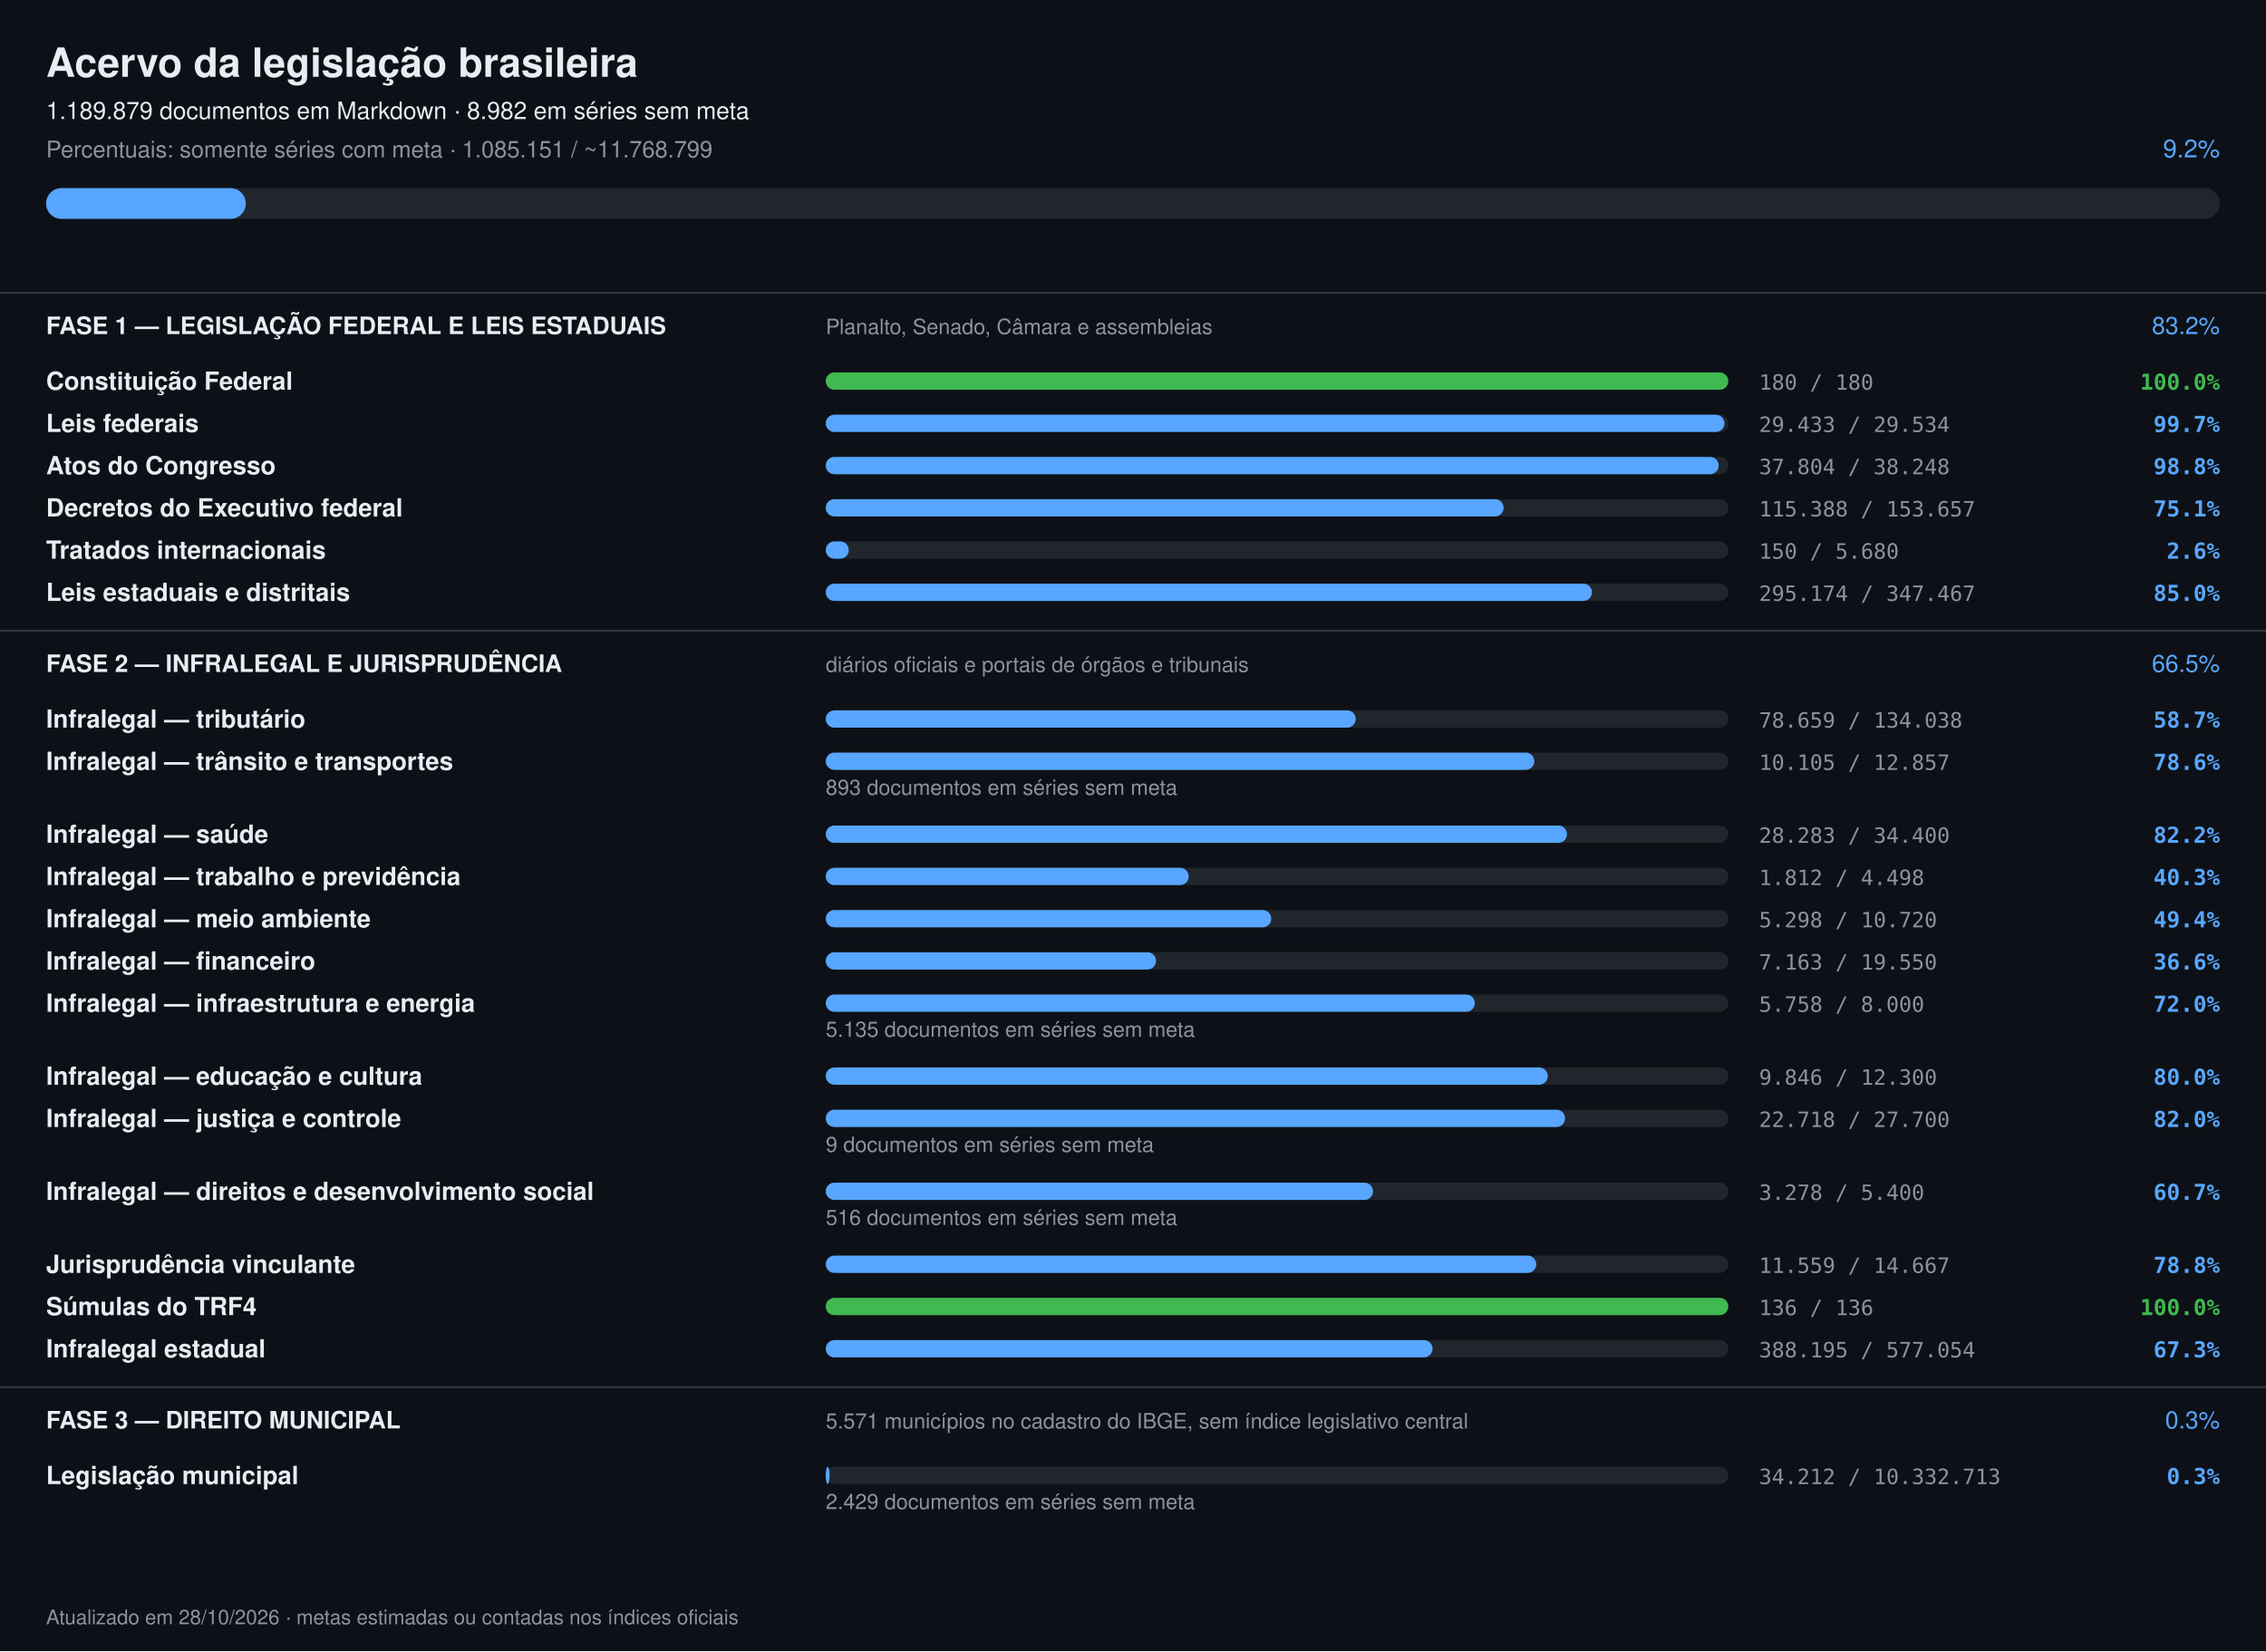
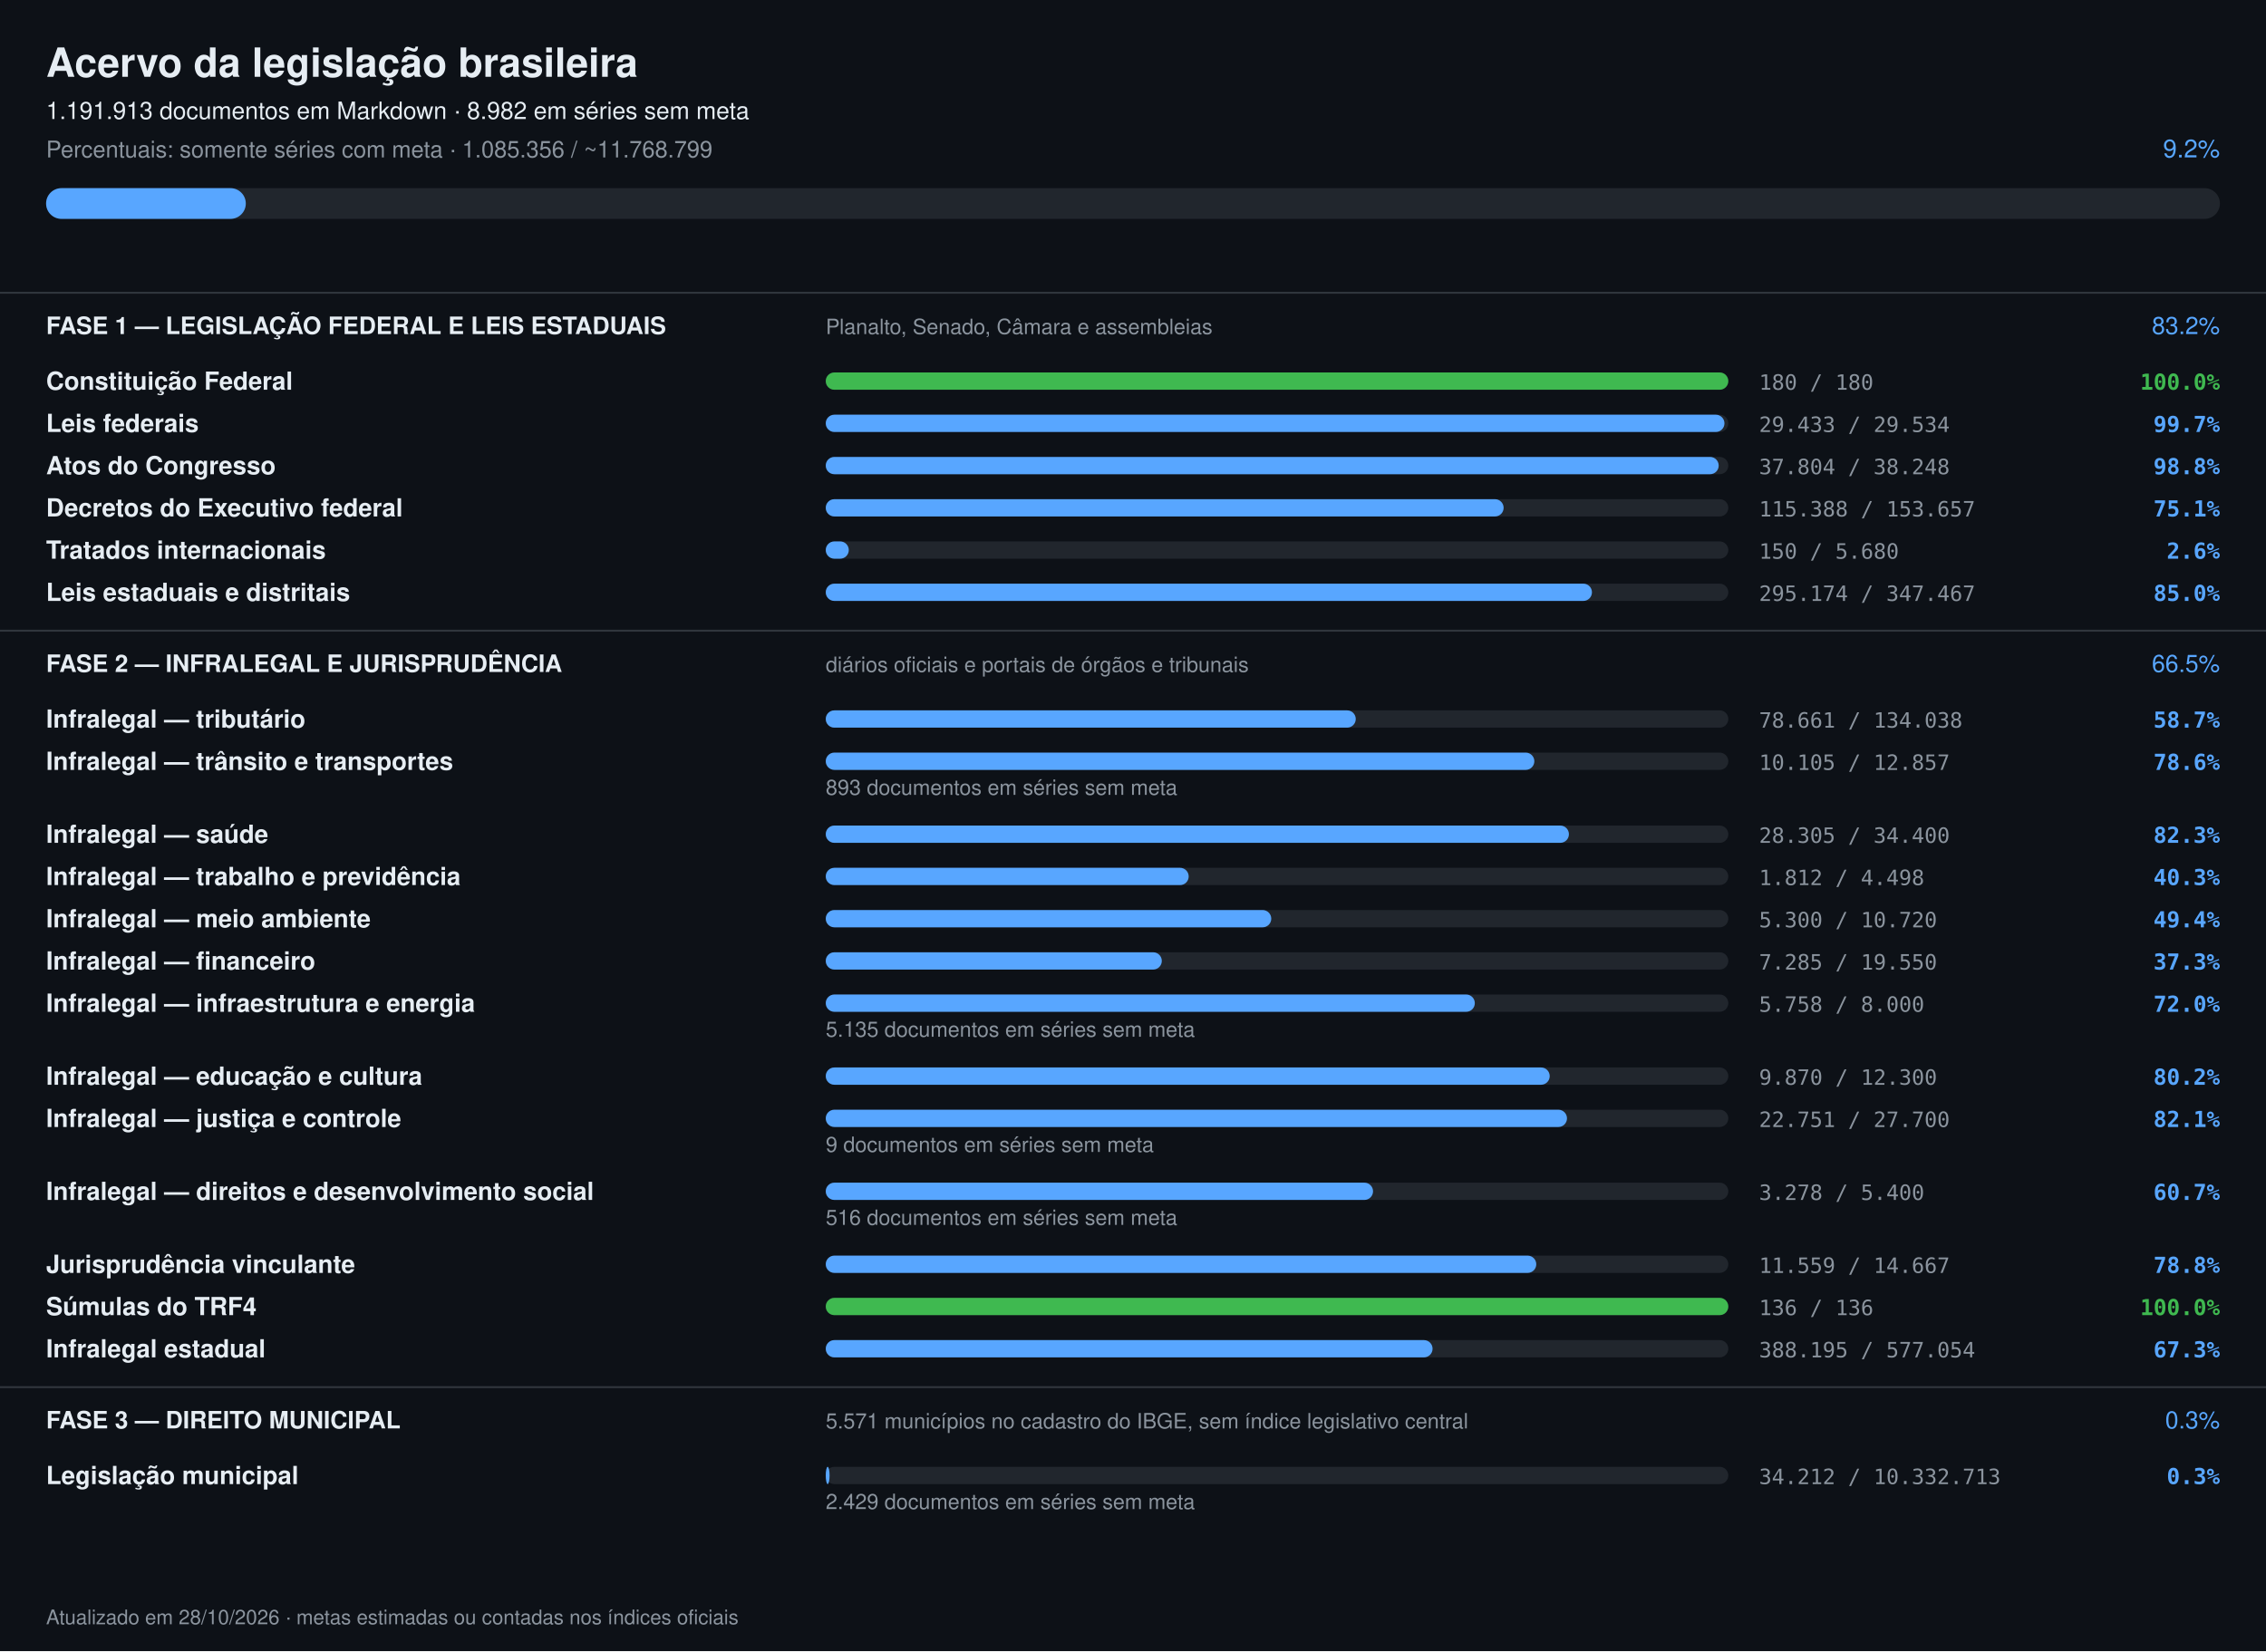
<svg xmlns="http://www.w3.org/2000/svg" width="1180" height="860" viewBox="0 0 1180 860" font-family="-apple-system,Segoe UI,Helvetica,Arial,sans-serif">
  <rect width="1180" height="860" fill="#0d1117" />
  <text x="24" y="40" font-size="21" font-weight="700" fill="#e6edf3">Acervo da legislação brasileira</text>
-   <text x="24" y="62" font-size="12.5" fill="#e6edf3">1.189.879 documentos em Markdown · 8.982 em séries sem meta</text>
-   <text x="24" y="82" font-size="12" fill="#8b949e">Percentuais: somente séries com meta · 1.085.151 / ~11.768.799</text>
+   <text x="24" y="62" font-size="12.5" fill="#e6edf3">1.191.913 documentos em Markdown · 8.982 em séries sem meta</text>
+   <text x="24" y="82" font-size="12" fill="#8b949e">Percentuais: somente séries com meta · 1.085.356 / ~11.768.799</text>
  <text x="1156" y="82" font-size="13" text-anchor="end" fill="#58a6ff">9.2%</text>
  <rect x="24" y="98" width="1132" height="16" rx="8" fill="#21262d" />
  <rect x="24" y="98" width="104" height="16" rx="8" fill="#58a6ff" />
  <rect x="0" y="152" width="1180" height="1" fill="#30363d" />
  <text x="24" y="174" font-size="12.5" font-weight="700" fill="#e6edf3">FASE 1 — LEGISLAÇÃO FEDERAL E LEIS ESTADUAIS</text>
  <text x="430" y="174" font-size="11" fill="#8b949e">Planalto, Senado, Câmara e assembleias</text>
  <text x="1156" y="174" font-size="12.5" text-anchor="end" fill="#58a6ff">83.2%</text>
  <text x="24" y="203" font-size="13" font-weight="600" fill="#e6edf3">Constituição Federal</text>
  <rect x="430" y="194" width="470" height="9" rx="4.5" fill="#21262d" />
  <rect x="430" y="194" width="470" height="9" rx="4.5" fill="#3fb950" />
  <text x="916" y="203" font-size="11" fill="#8b949e" font-family="ui-monospace,monospace">180 / 180</text>
  <text x="1156" y="203" font-size="11.5" text-anchor="end" font-weight="600" fill="#3fb950" font-family="ui-monospace,monospace">100.0%</text>
  <text x="24" y="225" font-size="13" font-weight="600" fill="#e6edf3">Leis federais</text>
  <rect x="430" y="216" width="470" height="9" rx="4.5" fill="#21262d" />
  <rect x="430" y="216" width="468" height="9" rx="4.5" fill="#58a6ff" />
  <text x="916" y="225" font-size="11" fill="#8b949e" font-family="ui-monospace,monospace">29.433 / 29.534</text>
  <text x="1156" y="225" font-size="11.5" text-anchor="end" font-weight="600" fill="#58a6ff" font-family="ui-monospace,monospace">99.7%</text>
  <text x="24" y="247" font-size="13" font-weight="600" fill="#e6edf3">Atos do Congresso</text>
  <rect x="430" y="238" width="470" height="9" rx="4.5" fill="#21262d" />
  <rect x="430" y="238" width="465" height="9" rx="4.5" fill="#58a6ff" />
  <text x="916" y="247" font-size="11" fill="#8b949e" font-family="ui-monospace,monospace">37.804 / 38.248</text>
  <text x="1156" y="247" font-size="11.5" text-anchor="end" font-weight="600" fill="#58a6ff" font-family="ui-monospace,monospace">98.8%</text>
  <text x="24" y="269" font-size="13" font-weight="600" fill="#e6edf3">Decretos do Executivo federal</text>
  <rect x="430" y="260" width="470" height="9" rx="4.5" fill="#21262d" />
  <rect x="430" y="260" width="353" height="9" rx="4.5" fill="#58a6ff" />
  <text x="916" y="269" font-size="11" fill="#8b949e" font-family="ui-monospace,monospace">115.388 / 153.657</text>
  <text x="1156" y="269" font-size="11.5" text-anchor="end" font-weight="600" fill="#58a6ff" font-family="ui-monospace,monospace">75.1%</text>
  <text x="24" y="291" font-size="13" font-weight="600" fill="#e6edf3">Tratados internacionais</text>
  <rect x="430" y="282" width="470" height="9" rx="4.5" fill="#21262d" />
  <rect x="430" y="282" width="12" height="9" rx="4.5" fill="#58a6ff" />
  <text x="916" y="291" font-size="11" fill="#8b949e" font-family="ui-monospace,monospace">150 / 5.680</text>
  <text x="1156" y="291" font-size="11.5" text-anchor="end" font-weight="600" fill="#58a6ff" font-family="ui-monospace,monospace">2.6%</text>
  <text x="24" y="313" font-size="13" font-weight="600" fill="#e6edf3">Leis estaduais e distritais</text>
  <rect x="430" y="304" width="470" height="9" rx="4.5" fill="#21262d" />
  <rect x="430" y="304" width="399" height="9" rx="4.5" fill="#58a6ff" />
  <text x="916" y="313" font-size="11" fill="#8b949e" font-family="ui-monospace,monospace">295.174 / 347.467</text>
  <text x="1156" y="313" font-size="11.5" text-anchor="end" font-weight="600" fill="#58a6ff" font-family="ui-monospace,monospace">85.0%</text>
  <rect x="0" y="328" width="1180" height="1" fill="#30363d" />
  <text x="24" y="350" font-size="12.5" font-weight="700" fill="#e6edf3">FASE 2 — INFRALEGAL E JURISPRUDÊNCIA</text>
  <text x="430" y="350" font-size="11" fill="#8b949e">diários oficiais e portais de órgãos e tribunais</text>
  <text x="1156" y="350" font-size="12.5" text-anchor="end" fill="#58a6ff">66.5%</text>
  <text x="24" y="379" font-size="13" font-weight="600" fill="#e6edf3">Infralegal — tributário</text>
  <rect x="430" y="370" width="470" height="9" rx="4.5" fill="#21262d" />
  <rect x="430" y="370" width="276" height="9" rx="4.5" fill="#58a6ff" />
-   <text x="916" y="379" font-size="11" fill="#8b949e" font-family="ui-monospace,monospace">78.659 / 134.038</text>
+   <text x="916" y="379" font-size="11" fill="#8b949e" font-family="ui-monospace,monospace">78.661 / 134.038</text>
  <text x="1156" y="379" font-size="11.5" text-anchor="end" font-weight="600" fill="#58a6ff" font-family="ui-monospace,monospace">58.7%</text>
  <text x="24" y="401" font-size="13" font-weight="600" fill="#e6edf3">Infralegal — trânsito e transportes</text>
  <rect x="430" y="392" width="470" height="9" rx="4.5" fill="#21262d" />
  <rect x="430" y="392" width="369" height="9" rx="4.5" fill="#58a6ff" />
  <text x="916" y="401" font-size="11" fill="#8b949e" font-family="ui-monospace,monospace">10.105 / 12.857</text>
  <text x="1156" y="401" font-size="11.5" text-anchor="end" font-weight="600" fill="#58a6ff" font-family="ui-monospace,monospace">78.6%</text>
  <text x="430" y="414" font-size="11" fill="#8b949e">893 documentos em séries sem meta</text>
  <text x="24" y="439" font-size="13" font-weight="600" fill="#e6edf3">Infralegal — saúde</text>
  <rect x="430" y="430" width="470" height="9" rx="4.5" fill="#21262d" />
-   <rect x="430" y="430" width="386" height="9" rx="4.5" fill="#58a6ff" />
-   <text x="916" y="439" font-size="11" fill="#8b949e" font-family="ui-monospace,monospace">28.283 / 34.400</text>
-   <text x="1156" y="439" font-size="11.5" text-anchor="end" font-weight="600" fill="#58a6ff" font-family="ui-monospace,monospace">82.2%</text>
+   <rect x="430" y="430" width="387" height="9" rx="4.5" fill="#58a6ff" />
+   <text x="916" y="439" font-size="11" fill="#8b949e" font-family="ui-monospace,monospace">28.305 / 34.400</text>
+   <text x="1156" y="439" font-size="11.5" text-anchor="end" font-weight="600" fill="#58a6ff" font-family="ui-monospace,monospace">82.3%</text>
  <text x="24" y="461" font-size="13" font-weight="600" fill="#e6edf3">Infralegal — trabalho e previdência</text>
  <rect x="430" y="452" width="470" height="9" rx="4.5" fill="#21262d" />
  <rect x="430" y="452" width="189" height="9" rx="4.5" fill="#58a6ff" />
  <text x="916" y="461" font-size="11" fill="#8b949e" font-family="ui-monospace,monospace">1.812 / 4.498</text>
  <text x="1156" y="461" font-size="11.5" text-anchor="end" font-weight="600" fill="#58a6ff" font-family="ui-monospace,monospace">40.3%</text>
  <text x="24" y="483" font-size="13" font-weight="600" fill="#e6edf3">Infralegal — meio ambiente</text>
  <rect x="430" y="474" width="470" height="9" rx="4.5" fill="#21262d" />
  <rect x="430" y="474" width="232" height="9" rx="4.5" fill="#58a6ff" />
-   <text x="916" y="483" font-size="11" fill="#8b949e" font-family="ui-monospace,monospace">5.298 / 10.720</text>
+   <text x="916" y="483" font-size="11" fill="#8b949e" font-family="ui-monospace,monospace">5.300 / 10.720</text>
  <text x="1156" y="483" font-size="11.5" text-anchor="end" font-weight="600" fill="#58a6ff" font-family="ui-monospace,monospace">49.4%</text>
  <text x="24" y="505" font-size="13" font-weight="600" fill="#e6edf3">Infralegal — financeiro</text>
  <rect x="430" y="496" width="470" height="9" rx="4.5" fill="#21262d" />
-   <rect x="430" y="496" width="172" height="9" rx="4.5" fill="#58a6ff" />
-   <text x="916" y="505" font-size="11" fill="#8b949e" font-family="ui-monospace,monospace">7.163 / 19.550</text>
-   <text x="1156" y="505" font-size="11.5" text-anchor="end" font-weight="600" fill="#58a6ff" font-family="ui-monospace,monospace">36.6%</text>
+   <rect x="430" y="496" width="175" height="9" rx="4.5" fill="#58a6ff" />
+   <text x="916" y="505" font-size="11" fill="#8b949e" font-family="ui-monospace,monospace">7.285 / 19.550</text>
+   <text x="1156" y="505" font-size="11.5" text-anchor="end" font-weight="600" fill="#58a6ff" font-family="ui-monospace,monospace">37.3%</text>
  <text x="24" y="527" font-size="13" font-weight="600" fill="#e6edf3">Infralegal — infraestrutura e energia</text>
  <rect x="430" y="518" width="470" height="9" rx="4.5" fill="#21262d" />
  <rect x="430" y="518" width="338" height="9" rx="4.5" fill="#58a6ff" />
  <text x="916" y="527" font-size="11" fill="#8b949e" font-family="ui-monospace,monospace">5.758 / 8.000</text>
  <text x="1156" y="527" font-size="11.5" text-anchor="end" font-weight="600" fill="#58a6ff" font-family="ui-monospace,monospace">72.0%</text>
  <text x="430" y="540" font-size="11" fill="#8b949e">5.135 documentos em séries sem meta</text>
  <text x="24" y="565" font-size="13" font-weight="600" fill="#e6edf3">Infralegal — educação e cultura</text>
  <rect x="430" y="556" width="470" height="9" rx="4.5" fill="#21262d" />
-   <rect x="430" y="556" width="376" height="9" rx="4.5" fill="#58a6ff" />
-   <text x="916" y="565" font-size="11" fill="#8b949e" font-family="ui-monospace,monospace">9.846 / 12.300</text>
-   <text x="1156" y="565" font-size="11.5" text-anchor="end" font-weight="600" fill="#58a6ff" font-family="ui-monospace,monospace">80.0%</text>
+   <rect x="430" y="556" width="377" height="9" rx="4.5" fill="#58a6ff" />
+   <text x="916" y="565" font-size="11" fill="#8b949e" font-family="ui-monospace,monospace">9.870 / 12.300</text>
+   <text x="1156" y="565" font-size="11.5" text-anchor="end" font-weight="600" fill="#58a6ff" font-family="ui-monospace,monospace">80.2%</text>
  <text x="24" y="587" font-size="13" font-weight="600" fill="#e6edf3">Infralegal — justiça e controle</text>
  <rect x="430" y="578" width="470" height="9" rx="4.5" fill="#21262d" />
-   <rect x="430" y="578" width="385" height="9" rx="4.5" fill="#58a6ff" />
-   <text x="916" y="587" font-size="11" fill="#8b949e" font-family="ui-monospace,monospace">22.718 / 27.700</text>
-   <text x="1156" y="587" font-size="11.5" text-anchor="end" font-weight="600" fill="#58a6ff" font-family="ui-monospace,monospace">82.0%</text>
+   <rect x="430" y="578" width="386" height="9" rx="4.5" fill="#58a6ff" />
+   <text x="916" y="587" font-size="11" fill="#8b949e" font-family="ui-monospace,monospace">22.751 / 27.700</text>
+   <text x="1156" y="587" font-size="11.5" text-anchor="end" font-weight="600" fill="#58a6ff" font-family="ui-monospace,monospace">82.1%</text>
  <text x="430" y="600" font-size="11" fill="#8b949e">9 documentos em séries sem meta</text>
  <text x="24" y="625" font-size="13" font-weight="600" fill="#e6edf3">Infralegal — direitos e desenvolvimento social</text>
  <rect x="430" y="616" width="470" height="9" rx="4.5" fill="#21262d" />
  <rect x="430" y="616" width="285" height="9" rx="4.5" fill="#58a6ff" />
  <text x="916" y="625" font-size="11" fill="#8b949e" font-family="ui-monospace,monospace">3.278 / 5.400</text>
  <text x="1156" y="625" font-size="11.5" text-anchor="end" font-weight="600" fill="#58a6ff" font-family="ui-monospace,monospace">60.7%</text>
  <text x="430" y="638" font-size="11" fill="#8b949e">516 documentos em séries sem meta</text>
  <text x="24" y="663" font-size="13" font-weight="600" fill="#e6edf3">Jurisprudência vinculante</text>
  <rect x="430" y="654" width="470" height="9" rx="4.5" fill="#21262d" />
  <rect x="430" y="654" width="370" height="9" rx="4.5" fill="#58a6ff" />
  <text x="916" y="663" font-size="11" fill="#8b949e" font-family="ui-monospace,monospace">11.559 / 14.667</text>
  <text x="1156" y="663" font-size="11.5" text-anchor="end" font-weight="600" fill="#58a6ff" font-family="ui-monospace,monospace">78.8%</text>
  <text x="24" y="685" font-size="13" font-weight="600" fill="#e6edf3">Súmulas do TRF4</text>
  <rect x="430" y="676" width="470" height="9" rx="4.5" fill="#21262d" />
  <rect x="430" y="676" width="470" height="9" rx="4.5" fill="#3fb950" />
  <text x="916" y="685" font-size="11" fill="#8b949e" font-family="ui-monospace,monospace">136 / 136</text>
  <text x="1156" y="685" font-size="11.5" text-anchor="end" font-weight="600" fill="#3fb950" font-family="ui-monospace,monospace">100.0%</text>
  <text x="24" y="707" font-size="13" font-weight="600" fill="#e6edf3">Infralegal estadual</text>
  <rect x="430" y="698" width="470" height="9" rx="4.5" fill="#21262d" />
  <rect x="430" y="698" width="316" height="9" rx="4.5" fill="#58a6ff" />
  <text x="916" y="707" font-size="11" fill="#8b949e" font-family="ui-monospace,monospace">388.195 / 577.054</text>
  <text x="1156" y="707" font-size="11.5" text-anchor="end" font-weight="600" fill="#58a6ff" font-family="ui-monospace,monospace">67.3%</text>
  <rect x="0" y="722" width="1180" height="1" fill="#30363d" />
  <text x="24" y="744" font-size="12.5" font-weight="700" fill="#e6edf3">FASE 3 — DIREITO MUNICIPAL</text>
  <text x="430" y="744" font-size="11" fill="#8b949e">5.571 municípios no cadastro do IBGE, sem índice legislativo central</text>
  <text x="1156" y="744" font-size="12.5" text-anchor="end" fill="#58a6ff">0.3%</text>
  <text x="24" y="773" font-size="13" font-weight="600" fill="#e6edf3">Legislação municipal</text>
  <rect x="430" y="764" width="470" height="9" rx="4.5" fill="#21262d" />
  <rect x="430" y="764" width="2" height="9" rx="4.5" fill="#58a6ff" />
  <text x="916" y="773" font-size="11" fill="#8b949e" font-family="ui-monospace,monospace">34.212 / 10.332.713</text>
  <text x="1156" y="773" font-size="11.5" text-anchor="end" font-weight="600" fill="#58a6ff" font-family="ui-monospace,monospace">0.3%</text>
  <text x="430" y="786" font-size="11" fill="#8b949e">2.429 documentos em séries sem meta</text>
  <text x="24" y="846" font-size="10.5" fill="#8b949e">Atualizado em 28/10/2026 · metas estimadas ou contadas nos índices oficiais</text>
</svg>
